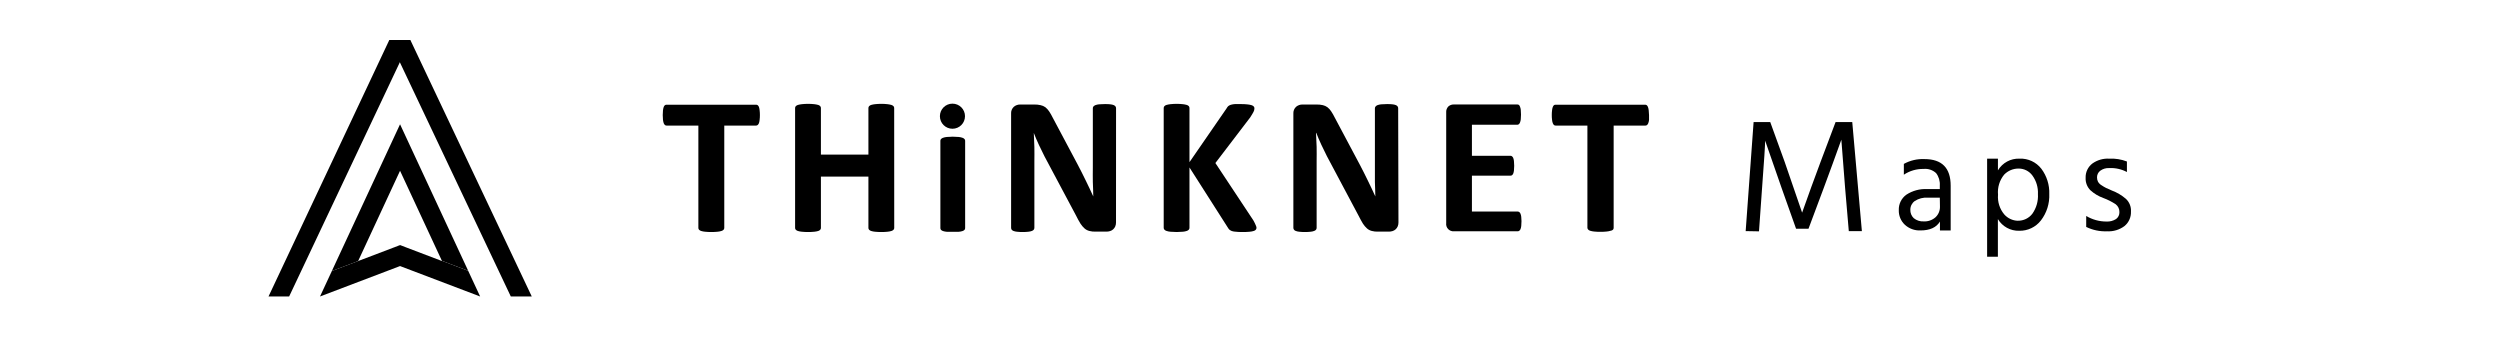
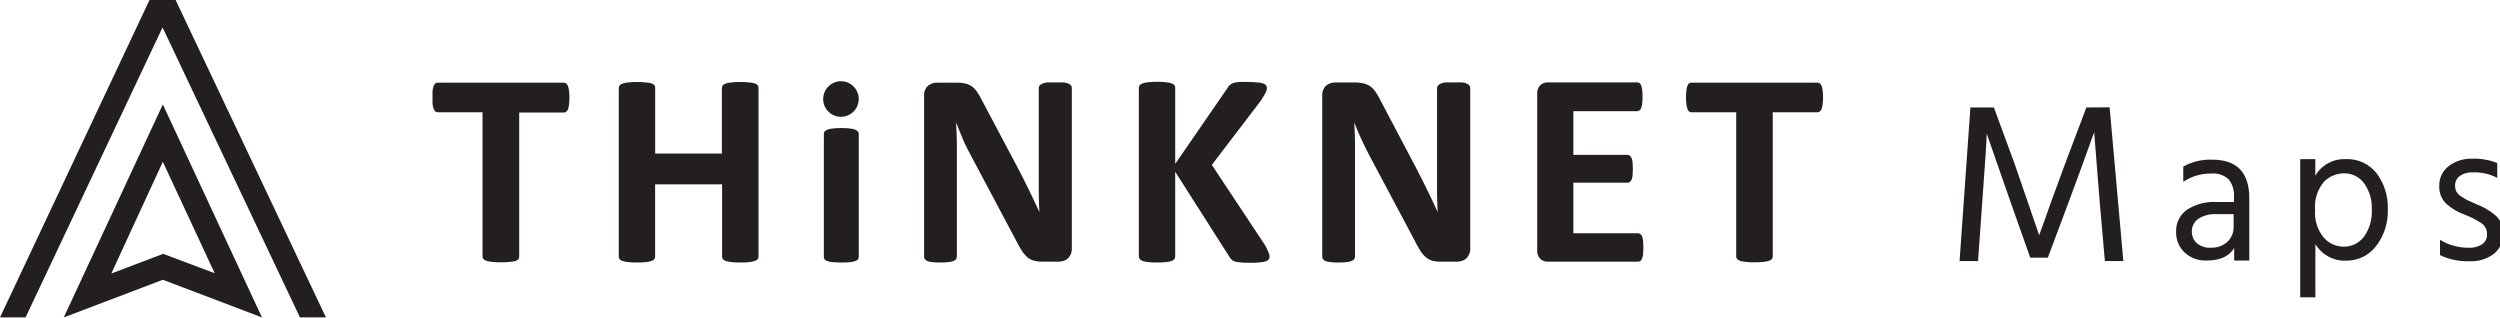
- <svg xmlns="http://www.w3.org/2000/svg" id="Layer_1" data-name="Layer 1" viewBox="0 0 520 70">
-   <polygon points="60.14 61.67 55.85 61.67 80.97 8.33 85.35 8.33 60.14 61.67" />
-   <polygon points="106.25 61.67 110.61 61.67 85.36 8.33 80.98 8.33 106.25 61.67" />
-   <polygon points="91.92 54.25 91.94 54.3 84.66 51.53 83.23 50.98 69.03 56.37 66.56 61.67 83.21 55.34 99.87 61.67 97.38 56.33 91.92 54.25" />
-   <polygon points="83.23 50.98 84.66 51.53 83.21 50.97 81.76 51.53 74.49 54.3 83.21 35.52 91.94 54.3 91.92 54.25 97.38 56.33 99.87 61.67 83.21 25.85 66.56 61.67 69.03 56.37 83.23 50.98" />
-   <path d="M363.1,48.07l1.65-22.68h3.46l3,8.28,3.63,10.56c1.3-3.67,2.58-7.2,3.84-10.56l3.12-8.28h3.47l2,22.68h-2.72l-.77-9L383,29.06q-1.79,5-3.67,10.06l-3.16,8.45h-2.59l-3-8.45-3.43-9.86c0,.88-.21,4.16-.64,9.86l-.64,9Z" />
-   <path d="M396,36.34V34.09a8.1,8.1,0,0,1,4.28-1c3.64,0,5.46,1.84,5.46,5.54v9.3h-2.23V46.08c-.74,1.23-2.09,1.85-4.05,1.85a4.5,4.5,0,0,1-3.27-1.2,4,4,0,0,1-1.24-3,3.79,3.79,0,0,1,1.58-3.24,7.22,7.22,0,0,1,4.33-1.16h2.62v-.74a3.8,3.8,0,0,0-.77-2.58,3.32,3.32,0,0,0-2.6-.87A7.1,7.1,0,0,0,396,36.34Zm7.48,4.77H401a4.44,4.44,0,0,0-2.74.71,2.2,2.2,0,0,0-.91,1.8,2.3,2.3,0,0,0,.71,1.76,3,3,0,0,0,2.08.67,3.42,3.42,0,0,0,2.46-.87,2.93,2.93,0,0,0,.91-2.22Z" />
-   <path d="M415.57,33v2.43a5,5,0,0,1,4.5-2.43,5.43,5.43,0,0,1,4.53,2.1,8.27,8.27,0,0,1,1.65,5.26,8.44,8.44,0,0,1-1.73,5.48A5.55,5.55,0,0,1,420,48a5,5,0,0,1-4.44-2.43V53.4h-2.24V33Zm4.15,12.91a3.71,3.71,0,0,0,3-1.44,6.41,6.41,0,0,0,1.17-4.11,6.05,6.05,0,0,0-1.14-3.84,3.52,3.52,0,0,0-2.89-1.46,4.13,4.13,0,0,0-3,1.27,5.73,5.73,0,0,0-1.27,4.17,5.64,5.64,0,0,0,1.29,4.09A3.92,3.92,0,0,0,419.72,45.92Z" />
-   <path d="M442.4,33.59v2.19a7.12,7.12,0,0,0-3.68-.82,2.89,2.89,0,0,0-1.85.54,1.7,1.7,0,0,0-.69,1.39,1.92,1.92,0,0,0,.21.92,2.12,2.12,0,0,0,.8.77,7.37,7.37,0,0,0,.87.51l1.21.54a9.58,9.58,0,0,1,2.92,1.73A3.33,3.33,0,0,1,443.24,44a3.72,3.72,0,0,1-1.32,3,5.51,5.51,0,0,1-3.64,1.11,9,9,0,0,1-4.35-.91V44.92a8.17,8.17,0,0,0,4.21,1.16,3.38,3.38,0,0,0,2-.52,1.69,1.69,0,0,0,.7-1.43,2,2,0,0,0-.77-1.64,12.82,12.82,0,0,0-2.59-1.31,8,8,0,0,1-2.67-1.6,3.44,3.44,0,0,1-1-2.6A3.57,3.57,0,0,1,435.23,34,5.48,5.48,0,0,1,438.69,33,9,9,0,0,1,442.4,33.59Z" />
-   <path d="M158.06,23.94a7.05,7.05,0,0,1-.06,1,3.09,3.09,0,0,1-.14.68,1.15,1.15,0,0,1-.26.38.54.54,0,0,1-.34.12h-6.61V47.41a.59.59,0,0,1-.13.36,1,1,0,0,1-.45.27,4,4,0,0,1-.82.16,11.71,11.71,0,0,1-1.3.06,11.51,11.51,0,0,1-1.29-.06,4.06,4.06,0,0,1-.83-.16,1,1,0,0,1-.44-.27.53.53,0,0,1-.13-.36V26.12h-6.61a.51.51,0,0,1-.35-.12,1.14,1.14,0,0,1-.25-.38,3.7,3.7,0,0,1-.15-.68,9.23,9.23,0,0,1-.05-1,9.9,9.9,0,0,1,.05-1,3.65,3.65,0,0,1,.15-.69,1,1,0,0,1,.25-.37.56.56,0,0,1,.35-.1h18.61a.59.59,0,0,1,.34.1,1,1,0,0,1,.26.37,3.07,3.07,0,0,1,.14.69A7.57,7.57,0,0,1,158.06,23.94Z" />
-   <path d="M186,47.41a.53.53,0,0,1-.13.36,1,1,0,0,1-.44.27,4.09,4.09,0,0,1-.82.16,11.2,11.2,0,0,1-1.28.06A12,12,0,0,1,182,48.2a3.83,3.83,0,0,1-.81-.16.94.94,0,0,1-.43-.27.53.53,0,0,1-.13-.36V36.73h-9.88V47.41a.53.53,0,0,1-.13.36.85.85,0,0,1-.42.27,4.24,4.24,0,0,1-.82.16,11.66,11.66,0,0,1-1.31.06,11.51,11.51,0,0,1-1.29-.06,4.06,4.06,0,0,1-.83-.16,1,1,0,0,1-.44-.27.53.53,0,0,1-.13-.36V22.47a.56.56,0,0,1,.13-.37,1,1,0,0,1,.44-.27,4.89,4.89,0,0,1,.83-.16,12.11,12.11,0,0,1,2.6,0,5.17,5.17,0,0,1,.82.16.85.85,0,0,1,.42.27.56.56,0,0,1,.13.37v9.69h9.88V22.47a.56.56,0,0,1,.13-.37.94.94,0,0,1,.43-.27,4.6,4.6,0,0,1,.81-.16,11.66,11.66,0,0,1,1.32-.07,10.9,10.9,0,0,1,1.28.07,5,5,0,0,1,.82.16,1,1,0,0,1,.44.27.56.56,0,0,1,.13.37Z" />
-   <path d="M200.75,47.45a.61.61,0,0,1-.13.36,1,1,0,0,1-.42.25,3.16,3.16,0,0,1-.78.15c-.33,0-.74,0-1.25,0s-.91,0-1.24,0a3.16,3.16,0,0,1-.78-.15,1,1,0,0,1-.42-.25.55.55,0,0,1-.13-.36V29.28a.49.49,0,0,1,.13-.35.92.92,0,0,1,.42-.27,3.05,3.05,0,0,1,.78-.17,12.95,12.95,0,0,1,2.49,0,3.05,3.05,0,0,1,.78.17.92.92,0,0,1,.42.27.54.54,0,0,1,.13.35Z" />
-   <path d="M232.13,46.26a2.06,2.06,0,0,1-.16.84,1.74,1.74,0,0,1-.44.61,1.65,1.65,0,0,1-.65.36,2.56,2.56,0,0,1-.77.11h-2.29a4.53,4.53,0,0,1-1.23-.14,2.38,2.38,0,0,1-1-.52,5,5,0,0,1-.85-1,18.88,18.88,0,0,1-.91-1.66l-6.58-12.35c-.38-.74-.76-1.53-1.16-2.38s-.75-1.68-1.06-2.48h0c.05,1,.09,1.95.12,2.93s0,2,0,3V47.38a.65.65,0,0,1-.11.37.86.86,0,0,1-.39.28,2.8,2.8,0,0,1-.74.17,10,10,0,0,1-1.21.06,9.59,9.59,0,0,1-1.18-.06,2.7,2.7,0,0,1-.74-.17.84.84,0,0,1-.37-.28.73.73,0,0,1-.1-.37V23.65a1.78,1.78,0,0,1,.57-1.44,2,2,0,0,1,1.37-.47h2.88a5.32,5.32,0,0,1,1.3.13,2.62,2.62,0,0,1,1,.43,3.83,3.83,0,0,1,.78.85,11,11,0,0,1,.76,1.33l5.14,9.66c.3.59.59,1.16.89,1.72s.57,1.14.84,1.7.54,1.11.8,1.66.51,1.09.76,1.64h0c0-1-.06-2-.09-3s0-2,0-3V22.53a.6.6,0,0,1,.11-.37,1.14,1.14,0,0,1,.41-.29,3.08,3.08,0,0,1,.76-.17c.31,0,.71-.05,1.21-.05s.84,0,1.16.05a2.54,2.54,0,0,1,.72.17.91.91,0,0,1,.36.29.66.66,0,0,1,.1.37Z" />
-   <path d="M261.35,47.35a.64.64,0,0,1-.11.39.8.8,0,0,1-.43.29,3.7,3.7,0,0,1-.87.17,13.27,13.27,0,0,1-1.39.06,12.17,12.17,0,0,1-1.9-.1,1.87,1.87,0,0,1-.84-.31,1.53,1.53,0,0,1-.4-.48l-8-12.54V47.37a.6.6,0,0,1-.12.38.89.89,0,0,1-.43.28,3.33,3.33,0,0,1-.81.17,14.22,14.22,0,0,1-2.61,0,3.43,3.43,0,0,1-.82-.17.93.93,0,0,1-.44-.28.55.55,0,0,1-.13-.38V22.48a.57.57,0,0,1,.13-.38.92.92,0,0,1,.44-.27,5,5,0,0,1,.82-.16,12.2,12.2,0,0,1,2.61,0,4.8,4.8,0,0,1,.81.16.89.89,0,0,1,.43.27.62.62,0,0,1,.12.38V33.73l7.74-11.22a1.57,1.57,0,0,1,.34-.45,1.7,1.7,0,0,1,.54-.27,3.83,3.83,0,0,1,.83-.14c.34,0,.78,0,1.31,0a12.25,12.25,0,0,1,1.35.07,4.36,4.36,0,0,1,.85.17,1,1,0,0,1,.43.28.54.54,0,0,1,.12.36,1.51,1.51,0,0,1-.18.72c-.12.24-.35.63-.69,1.16l-7.25,9.5,7.9,11.93a9.5,9.5,0,0,1,.54,1.11A1.31,1.31,0,0,1,261.35,47.35Z" />
-   <path d="M290.88,46.26a2.06,2.06,0,0,1-.16.84,1.74,1.74,0,0,1-.44.61,1.65,1.65,0,0,1-.65.36,2.56,2.56,0,0,1-.77.11h-2.29a4.53,4.53,0,0,1-1.23-.14,2.38,2.38,0,0,1-1-.52,5,5,0,0,1-.85-1c-.27-.43-.57-1-.91-1.66L276,32.49c-.38-.74-.76-1.53-1.16-2.38s-.75-1.68-1.06-2.48h-.05c.06,1,.1,1.95.13,2.93s0,2,0,3V47.38a.65.65,0,0,1-.11.37.81.81,0,0,1-.39.28,2.8,2.8,0,0,1-.74.17,10,10,0,0,1-1.21.06,9.59,9.59,0,0,1-1.18-.06,2.62,2.62,0,0,1-.73-.17.7.7,0,0,1-.37-.28.65.65,0,0,1-.11-.37V23.65a1.78,1.78,0,0,1,.57-1.44,2,2,0,0,1,1.37-.47h2.88a5.46,5.46,0,0,1,1.31.13,2.65,2.65,0,0,1,.95.43,3.4,3.4,0,0,1,.78.85,11,11,0,0,1,.76,1.33l5.14,9.66c.3.59.6,1.16.89,1.72s.57,1.14.84,1.7.54,1.11.8,1.66.51,1.09.76,1.64h0c0-1-.07-2-.09-3s0-2,0-3V22.53a.56.56,0,0,1,.13-.37,1,1,0,0,1,.4-.29,3.19,3.19,0,0,1,.76-.17c.31,0,.71-.05,1.2-.05s.85,0,1.17.05a2.54,2.54,0,0,1,.72.17.85.85,0,0,1,.36.29.66.66,0,0,1,.1.37Z" />
-   <path d="M316.47,46a8.89,8.89,0,0,1-.05,1,2.5,2.5,0,0,1-.15.65A.75.75,0,0,1,316,48a.52.52,0,0,1-.33.11H302.41a1.51,1.51,0,0,1-1.6-1.7v-23a1.61,1.61,0,0,1,.47-1.29,1.67,1.67,0,0,1,1.13-.39H315.6a.57.57,0,0,1,.32.09.7.7,0,0,1,.24.37,2.29,2.29,0,0,1,.16.64,9.15,9.15,0,0,1,.05,1,8.64,8.64,0,0,1-.05,1,2.37,2.37,0,0,1-.16.65.78.78,0,0,1-.24.35.47.47,0,0,1-.32.12h-9.44v6.45h8a.51.51,0,0,1,.33.11.85.85,0,0,1,.26.34,2.63,2.63,0,0,1,.15.64,9.53,9.53,0,0,1,0,2,2.56,2.56,0,0,1-.15.62.85.85,0,0,1-.26.34.63.63,0,0,1-.33.09h-8v7.46h9.52a.59.59,0,0,1,.33.11.84.84,0,0,1,.26.36,2.23,2.23,0,0,1,.15.64A8.89,8.89,0,0,1,316.47,46Z" />
-   <path d="M343,23.94a9.23,9.23,0,0,1,0,1,2.52,2.52,0,0,1-.16.68.9.9,0,0,1-.25.38.52.52,0,0,1-.34.12h-6.61V47.41a.59.59,0,0,1-.13.36A.88.88,0,0,1,335,48a4.21,4.21,0,0,1-.83.16,11.51,11.51,0,0,1-1.29.06,11.71,11.71,0,0,1-1.3-.06,4.09,4.09,0,0,1-.82-.16.88.88,0,0,1-.44-.27.54.54,0,0,1-.14-.36V26.12h-6.61a.55.55,0,0,1-.35-.12,1.13,1.13,0,0,1-.24-.38,2.56,2.56,0,0,1-.15-.68,7.05,7.05,0,0,1-.06-1,7.57,7.57,0,0,1,.06-1,2.55,2.55,0,0,1,.15-.69,1,1,0,0,1,.24-.37.6.6,0,0,1,.35-.1h18.61a.57.57,0,0,1,.34.1.81.81,0,0,1,.25.37,2.51,2.51,0,0,1,.16.69A9.9,9.9,0,0,1,343,23.94Z" />
-   <path d="M200.72,24.17a2.61,2.61,0,1,1-2.61-2.61A2.61,2.61,0,0,1,200.72,24.17Z" />
+ <svg xmlns="http://www.w3.org/2000/svg" id="Layer_1" data-name="Layer 1" viewBox="0 0 363.87 46.2">
+   <path d="M303.67,15.64l-3.09,8.17q-1.86,5-3.78,10.43l-3.59-10.43-3-8.17h-3.42L285.21,38h2.69l.63-8.83c.42-5.62.63-8.87.63-9.73l3.39,9.73,2.95,8.33h2.56l3.12-8.33q1.86-5,3.62-9.93l.79,9.93.77,8.83h2.69l-2-22.38Z" fill="#231f20" />
+   <path d="M322,23.24a8.07,8.07,0,0,0-4.23,1v2.23a7,7,0,0,1,4.06-1.21,3.25,3.25,0,0,1,2.56.86,3.72,3.72,0,0,1,.76,2.55v.73h-2.59a7.12,7.12,0,0,0-4.27,1.14,3.73,3.73,0,0,0-1.56,3.2,4,4,0,0,0,1.22,3,4.46,4.46,0,0,0,3.23,1.18c1.93,0,3.27-.6,4-1.83v1.83h2.2V28.7C327.33,25.06,325.53,23.24,322,23.24ZM325.1,33a2.9,2.9,0,0,1-.9,2.19,3.38,3.38,0,0,1-2.42.86,2.87,2.87,0,0,1-2.06-.67,2.25,2.25,0,0,1-.7-1.73,2.16,2.16,0,0,1,.9-1.77,4.33,4.33,0,0,1,2.7-.71h2.48Z" fill="#231f20" />
+   <path d="M341.43,23.16a4.9,4.9,0,0,0-4.44,2.4v-2.4h-2.2V43.28H337V35.53a4.93,4.93,0,0,0,4.38,2.41,5.44,5.44,0,0,0,4.45-2.11,8.31,8.31,0,0,0,1.71-5.41,8.2,8.2,0,0,0-1.62-5.19A5.39,5.39,0,0,0,341.43,23.16Zm2.63,11.31a3.65,3.65,0,0,1-3,1.43,3.87,3.87,0,0,1-2.83-1.3,5.61,5.61,0,0,1-1.27-4,5.65,5.65,0,0,1,1.26-4.11,4.07,4.07,0,0,1,3-1.26,3.5,3.5,0,0,1,2.86,1.44,6,6,0,0,1,1.13,3.79A6.28,6.28,0,0,1,344.06,34.47Z" fill="#231f20" />
+   <path d="M363.27,31.4a9.63,9.63,0,0,0-2.89-1.7l-1.19-.54a7.65,7.65,0,0,1-.86-.5,2.18,2.18,0,0,1-.8-.76,2,2,0,0,1-.2-.91,1.68,1.68,0,0,1,.68-1.37,2.91,2.91,0,0,1,1.83-.53,7.08,7.08,0,0,1,3.63.8V23.73a8.92,8.92,0,0,0-3.66-.63,5.33,5.33,0,0,0-3.41,1.08,3.49,3.49,0,0,0-1.37,2.9,3.38,3.38,0,0,0,1,2.56,7.81,7.81,0,0,0,2.64,1.58,12.11,12.11,0,0,1,2.55,1.3,1.89,1.89,0,0,1,.76,1.61,1.66,1.66,0,0,1-.69,1.41,3.31,3.31,0,0,1-2,.52,8,8,0,0,1-4.15-1.15v2.22a9.07,9.07,0,0,0,4.3.89A5.41,5.41,0,0,0,363,36.93a3.65,3.65,0,0,0,1.31-3A3.29,3.29,0,0,0,363.27,31.4Z" fill="#231f20" />
+   <path d="M82.66,12.5a.86.86,0,0,0-.26-.36.51.51,0,0,0-.33-.11H63.7a.5.5,0,0,0-.34.11.94.94,0,0,0-.24.36,2.84,2.84,0,0,0-.16.68,10,10,0,0,0,0,1,9.45,9.45,0,0,0,0,1,2.87,2.87,0,0,0,.16.67,1,1,0,0,0,.24.37.5.5,0,0,0,.34.12h6.53v21a.55.55,0,0,0,.13.36.81.81,0,0,0,.44.26,3.83,3.83,0,0,0,.81.16,11.25,11.25,0,0,0,1.27.06,11.39,11.39,0,0,0,1.29-.06A4,4,0,0,0,75,38a.89.89,0,0,0,.44-.26.61.61,0,0,0,.13-.36v-21h6.52a.52.52,0,0,0,.33-.12.9.9,0,0,0,.26-.37,3,3,0,0,0,.14-.67,7,7,0,0,0,.06-1,7.42,7.42,0,0,0-.06-1A3,3,0,0,0,82.66,12.5Z" fill="#231f20" />
+   <path d="M109.84,12.13A3.4,3.4,0,0,0,109,12a10.84,10.84,0,0,0-1.27-.07,11.28,11.28,0,0,0-1.3.07,3.19,3.19,0,0,0-.8.16.86.86,0,0,0-.43.27.57.57,0,0,0-.13.36v9.56H95.36V12.76a.56.56,0,0,0-.12-.36.79.79,0,0,0-.42-.27A3.39,3.39,0,0,0,94,12a11,11,0,0,0-1.29-.07,10.84,10.84,0,0,0-1.27.07,3.59,3.59,0,0,0-.83.16.83.83,0,0,0-.42.27.52.52,0,0,0-.13.36V37.37a.55.55,0,0,0,.13.36.82.82,0,0,0,.42.26,4.21,4.21,0,0,0,.83.16,11.13,11.13,0,0,0,1.27.06A11.27,11.27,0,0,0,94,38.15a4,4,0,0,0,.81-.16.78.78,0,0,0,.42-.26.6.6,0,0,0,.12-.36V26.83h9.75V37.37a.61.61,0,0,0,.13.36.85.85,0,0,0,.43.26,3.72,3.72,0,0,0,.8.16,11.58,11.58,0,0,0,1.3.06,11.13,11.13,0,0,0,1.27-.06,4,4,0,0,0,.8-.16.89.89,0,0,0,.44-.26.61.61,0,0,0,.13-.36V12.76a.57.57,0,0,0-.13-.36A.9.9,0,0,0,109.84,12.13Z" fill="#231f20" />
+   <path d="M124.45,18.86a3.11,3.11,0,0,0-.77-.16,10.38,10.38,0,0,0-1.23-.06,10.26,10.26,0,0,0-1.23.06,3,3,0,0,0-.77.16,1,1,0,0,0-.42.27.55.55,0,0,0-.12.35V37.41a.55.55,0,0,0,.12.35.91.91,0,0,0,.42.25,3.07,3.07,0,0,0,.77.15c.32,0,.73.05,1.23.05s.9,0,1.23-.05a3.17,3.17,0,0,0,.77-.15,1,1,0,0,0,.42-.25.62.62,0,0,0,.12-.35V19.48a.62.62,0,0,0-.12-.35A1.17,1.17,0,0,0,124.45,18.86Z" fill="#231f20" />
+   <path d="M155.51,12.17a2.5,2.5,0,0,0-.72-.18c-.31,0-.69,0-1.14,0s-.89,0-1.19,0a2.94,2.94,0,0,0-.75.18,1.11,1.11,0,0,0-.4.28.61.61,0,0,0-.12.37V25c0,.93,0,1.91,0,2.92s.05,2,.09,2.94h0c-.24-.54-.49-1.07-.75-1.61s-.51-1.08-.79-1.64-.54-1.12-.83-1.68-.58-1.11-.88-1.7L143,14.75a10.68,10.68,0,0,0-.75-1.32,3.72,3.72,0,0,0-.77-.84,3,3,0,0,0-.94-.43,5.29,5.29,0,0,0-1.29-.13h-2.84a2.06,2.06,0,0,0-1.36.47,1.78,1.78,0,0,0-.55,1.43V37.34a.66.66,0,0,0,.1.37.82.82,0,0,0,.36.28,3.22,3.22,0,0,0,.73.16,9.35,9.35,0,0,0,1.16.06,9.54,9.54,0,0,0,1.19-.06,3.33,3.33,0,0,0,.74-.16.84.84,0,0,0,.38-.28.67.67,0,0,0,.11-.37V23.71c0-1,0-2,0-3s-.07-1.92-.12-2.89h0c.31.79.66,1.61,1,2.45s.77,1.62,1.15,2.34l6.48,12.19a16.88,16.88,0,0,0,.91,1.64,4.92,4.92,0,0,0,.83,1,2.52,2.52,0,0,0,1,.51,4.4,4.4,0,0,0,1.22.14H154a2.45,2.45,0,0,0,.76-.11,1.53,1.53,0,0,0,.64-.35,1.63,1.63,0,0,0,.44-.61,1.94,1.94,0,0,0,.16-.82V12.82a.66.66,0,0,0-.1-.37A1,1,0,0,0,155.51,12.17Z" fill="#231f20" />
+   <path d="M184.18,35.77,176.38,24l7.15-9.37c.34-.53.56-.91.68-1.15a1.47,1.47,0,0,0,.18-.71.54.54,0,0,0-.12-.36.84.84,0,0,0-.43-.27A3.08,3.08,0,0,0,183,12a12.05,12.05,0,0,0-1.34-.07c-.51,0-.95,0-1.28,0a4,4,0,0,0-.83.14,1.59,1.59,0,0,0-.52.27,1.42,1.42,0,0,0-.35.44l-7.63,11.07V12.77a.57.57,0,0,0-.12-.37.79.79,0,0,0-.42-.27,3.39,3.39,0,0,0-.81-.16,10.82,10.82,0,0,0-1.29-.07,11,11,0,0,0-1.28.07,3.39,3.39,0,0,0-.81.16.82.82,0,0,0-.43.27.52.52,0,0,0-.13.37V37.33a.57.57,0,0,0,.13.38,1,1,0,0,0,.43.28,4,4,0,0,0,.81.16,11.32,11.32,0,0,0,1.28.06,11.15,11.15,0,0,0,1.29-.06,4,4,0,0,0,.81-.16.93.93,0,0,0,.42-.28.62.62,0,0,0,.12-.38V25l7.88,12.37a1.38,1.38,0,0,0,.39.48,1.9,1.9,0,0,0,.83.3,11.79,11.79,0,0,0,1.88.1,12.65,12.65,0,0,0,1.36-.06,4.28,4.28,0,0,0,.86-.16.92.92,0,0,0,.43-.29.74.74,0,0,0,.11-.39,1.48,1.48,0,0,0-.09-.44A10.9,10.9,0,0,0,184.18,35.77Z" fill="#231f20" />
+   <path d="M213.49,12.17a2.5,2.5,0,0,0-.72-.18c-.31,0-.69,0-1.15,0s-.88,0-1.19,0a2.86,2.86,0,0,0-.74.18,1.11,1.11,0,0,0-.4.28.56.56,0,0,0-.13.37V25c0,.93,0,1.91,0,2.92s.05,2,.09,2.94h0c-.25-.54-.49-1.07-.75-1.61s-.51-1.08-.79-1.64-.54-1.12-.83-1.68-.58-1.11-.88-1.7L201,14.75a10.68,10.68,0,0,0-.75-1.32,3.5,3.5,0,0,0-.77-.84,3,3,0,0,0-.94-.43A5.29,5.29,0,0,0,197.2,12h-2.84a2.06,2.06,0,0,0-1.36.47,1.78,1.78,0,0,0-.55,1.43V37.34a.66.66,0,0,0,.1.37.82.82,0,0,0,.36.28,3.1,3.1,0,0,0,.73.16,9.35,9.35,0,0,0,1.16.06,9.54,9.54,0,0,0,1.19-.06,3.1,3.1,0,0,0,.73-.16.87.87,0,0,0,.39-.28.67.67,0,0,0,.11-.37V23.71c0-1,0-2,0-3s-.06-1.92-.12-2.89h0c.31.79.66,1.61,1.05,2.45s.77,1.62,1.15,2.34l6.49,12.19a17.08,17.08,0,0,0,.9,1.64,4.37,4.37,0,0,0,.84,1,2.41,2.41,0,0,0,.94.51,4.4,4.4,0,0,0,1.22.14H212a2.43,2.43,0,0,0,.75-.11,1.53,1.53,0,0,0,.64-.35,1.63,1.63,0,0,0,.44-.61,1.94,1.94,0,0,0,.16-.82V12.82a.76.76,0,0,0-.1-.37A1,1,0,0,0,213.49,12.17Z" fill="#231f20" />
+   <path d="M239,34.41a.91.91,0,0,0-.26-.35.52.52,0,0,0-.33-.11H229V26.59h7.88a.56.56,0,0,0,.33-.1.91.91,0,0,0,.26-.33,3.19,3.19,0,0,0,.15-.61,11.66,11.66,0,0,0,0-1.93,3,3,0,0,0-.15-.62.87.87,0,0,0-.26-.34.52.52,0,0,0-.33-.12H229V16.18h9.31a.47.47,0,0,0,.32-.12.74.74,0,0,0,.24-.34,2.41,2.41,0,0,0,.15-.64,8.44,8.44,0,0,0,.05-1,9.09,9.09,0,0,0-.05-1,2.24,2.24,0,0,0-.15-.63.71.71,0,0,0-.24-.36.51.51,0,0,0-.32-.1h-13a1.65,1.65,0,0,0-1.11.39,1.62,1.62,0,0,0-.46,1.28V36.42a1.62,1.62,0,0,0,.46,1.28,1.65,1.65,0,0,0,1.11.39h13.1a.58.58,0,0,0,.33-.1,1,1,0,0,0,.26-.36,3.44,3.44,0,0,0,.15-.63,12,12,0,0,0,0-2A3.25,3.25,0,0,0,239,34.41Z" fill="#231f20" />
+   <path d="M265.13,12.5a.85.85,0,0,0-.25-.36.51.51,0,0,0-.33-.11H246.18a.54.54,0,0,0-.35.11.83.83,0,0,0-.23.36,2.15,2.15,0,0,0-.15.68,7.42,7.42,0,0,0-.06,1,7,7,0,0,0,.06,1,2.15,2.15,0,0,0,.15.67.87.87,0,0,0,.23.37.55.55,0,0,0,.35.12h6.52v21a.56.56,0,0,0,.14.36.81.81,0,0,0,.43.26,4,4,0,0,0,.82.16,11.13,11.13,0,0,0,1.27.06,11.32,11.32,0,0,0,1.28-.06,4,4,0,0,0,.82-.16.89.89,0,0,0,.44-.26.6.6,0,0,0,.12-.36v-21h6.53a.52.52,0,0,0,.33-.12.89.89,0,0,0,.25-.37,2.47,2.47,0,0,0,.15-.67,7,7,0,0,0,.06-1,7.42,7.42,0,0,0-.06-1A2.47,2.47,0,0,0,265.13,12.5Z" fill="#231f20" />
+   <path d="M122.39,17a2.59,2.59,0,1,0-2.58-2.58A2.58,2.58,0,0,0,122.39,17Z" fill="#231f20" />
+   <polygon points="25.55 0 21.77 0 21.76 0 0 46.2 3.72 46.2 23.66 3.99 43.66 46.2 47.44 46.2 25.56 0 25.55 0" fill="#231f20" />
+   <path d="M9.28,46.2,23.7,40.72,38.13,46.2l-14.43-31ZM25,37.42l-1.25-.48h0l-1.25.48-6.3,2.39L23.7,23.55l7.55,16.22h0v0Z" fill="#231f20" />
</svg>
